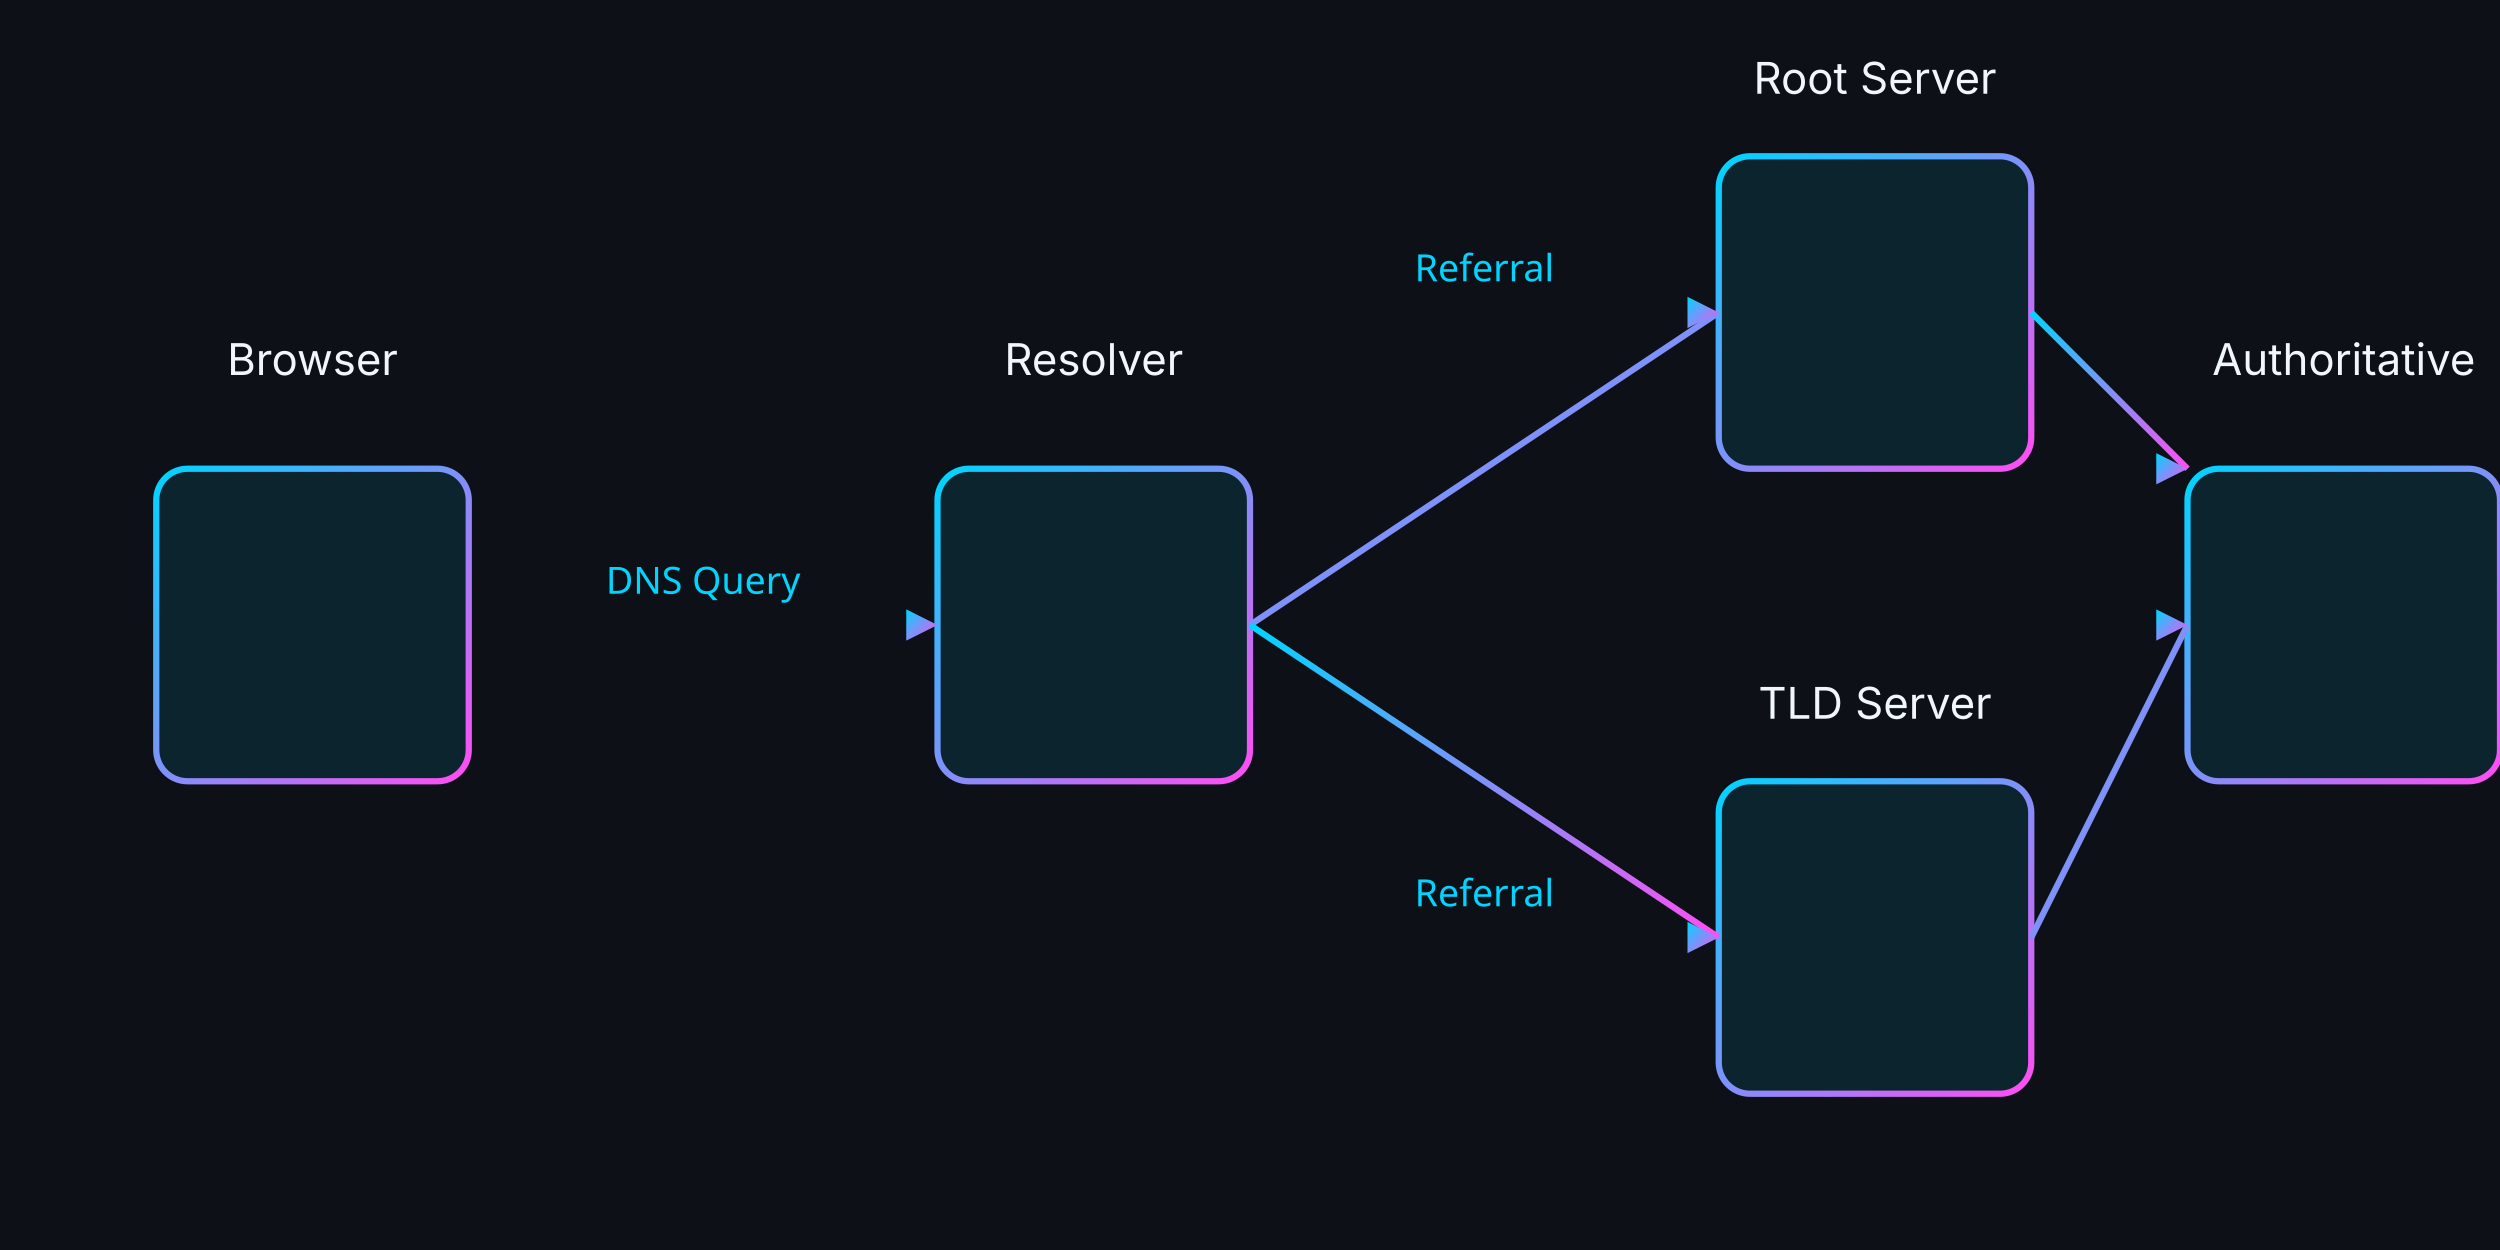
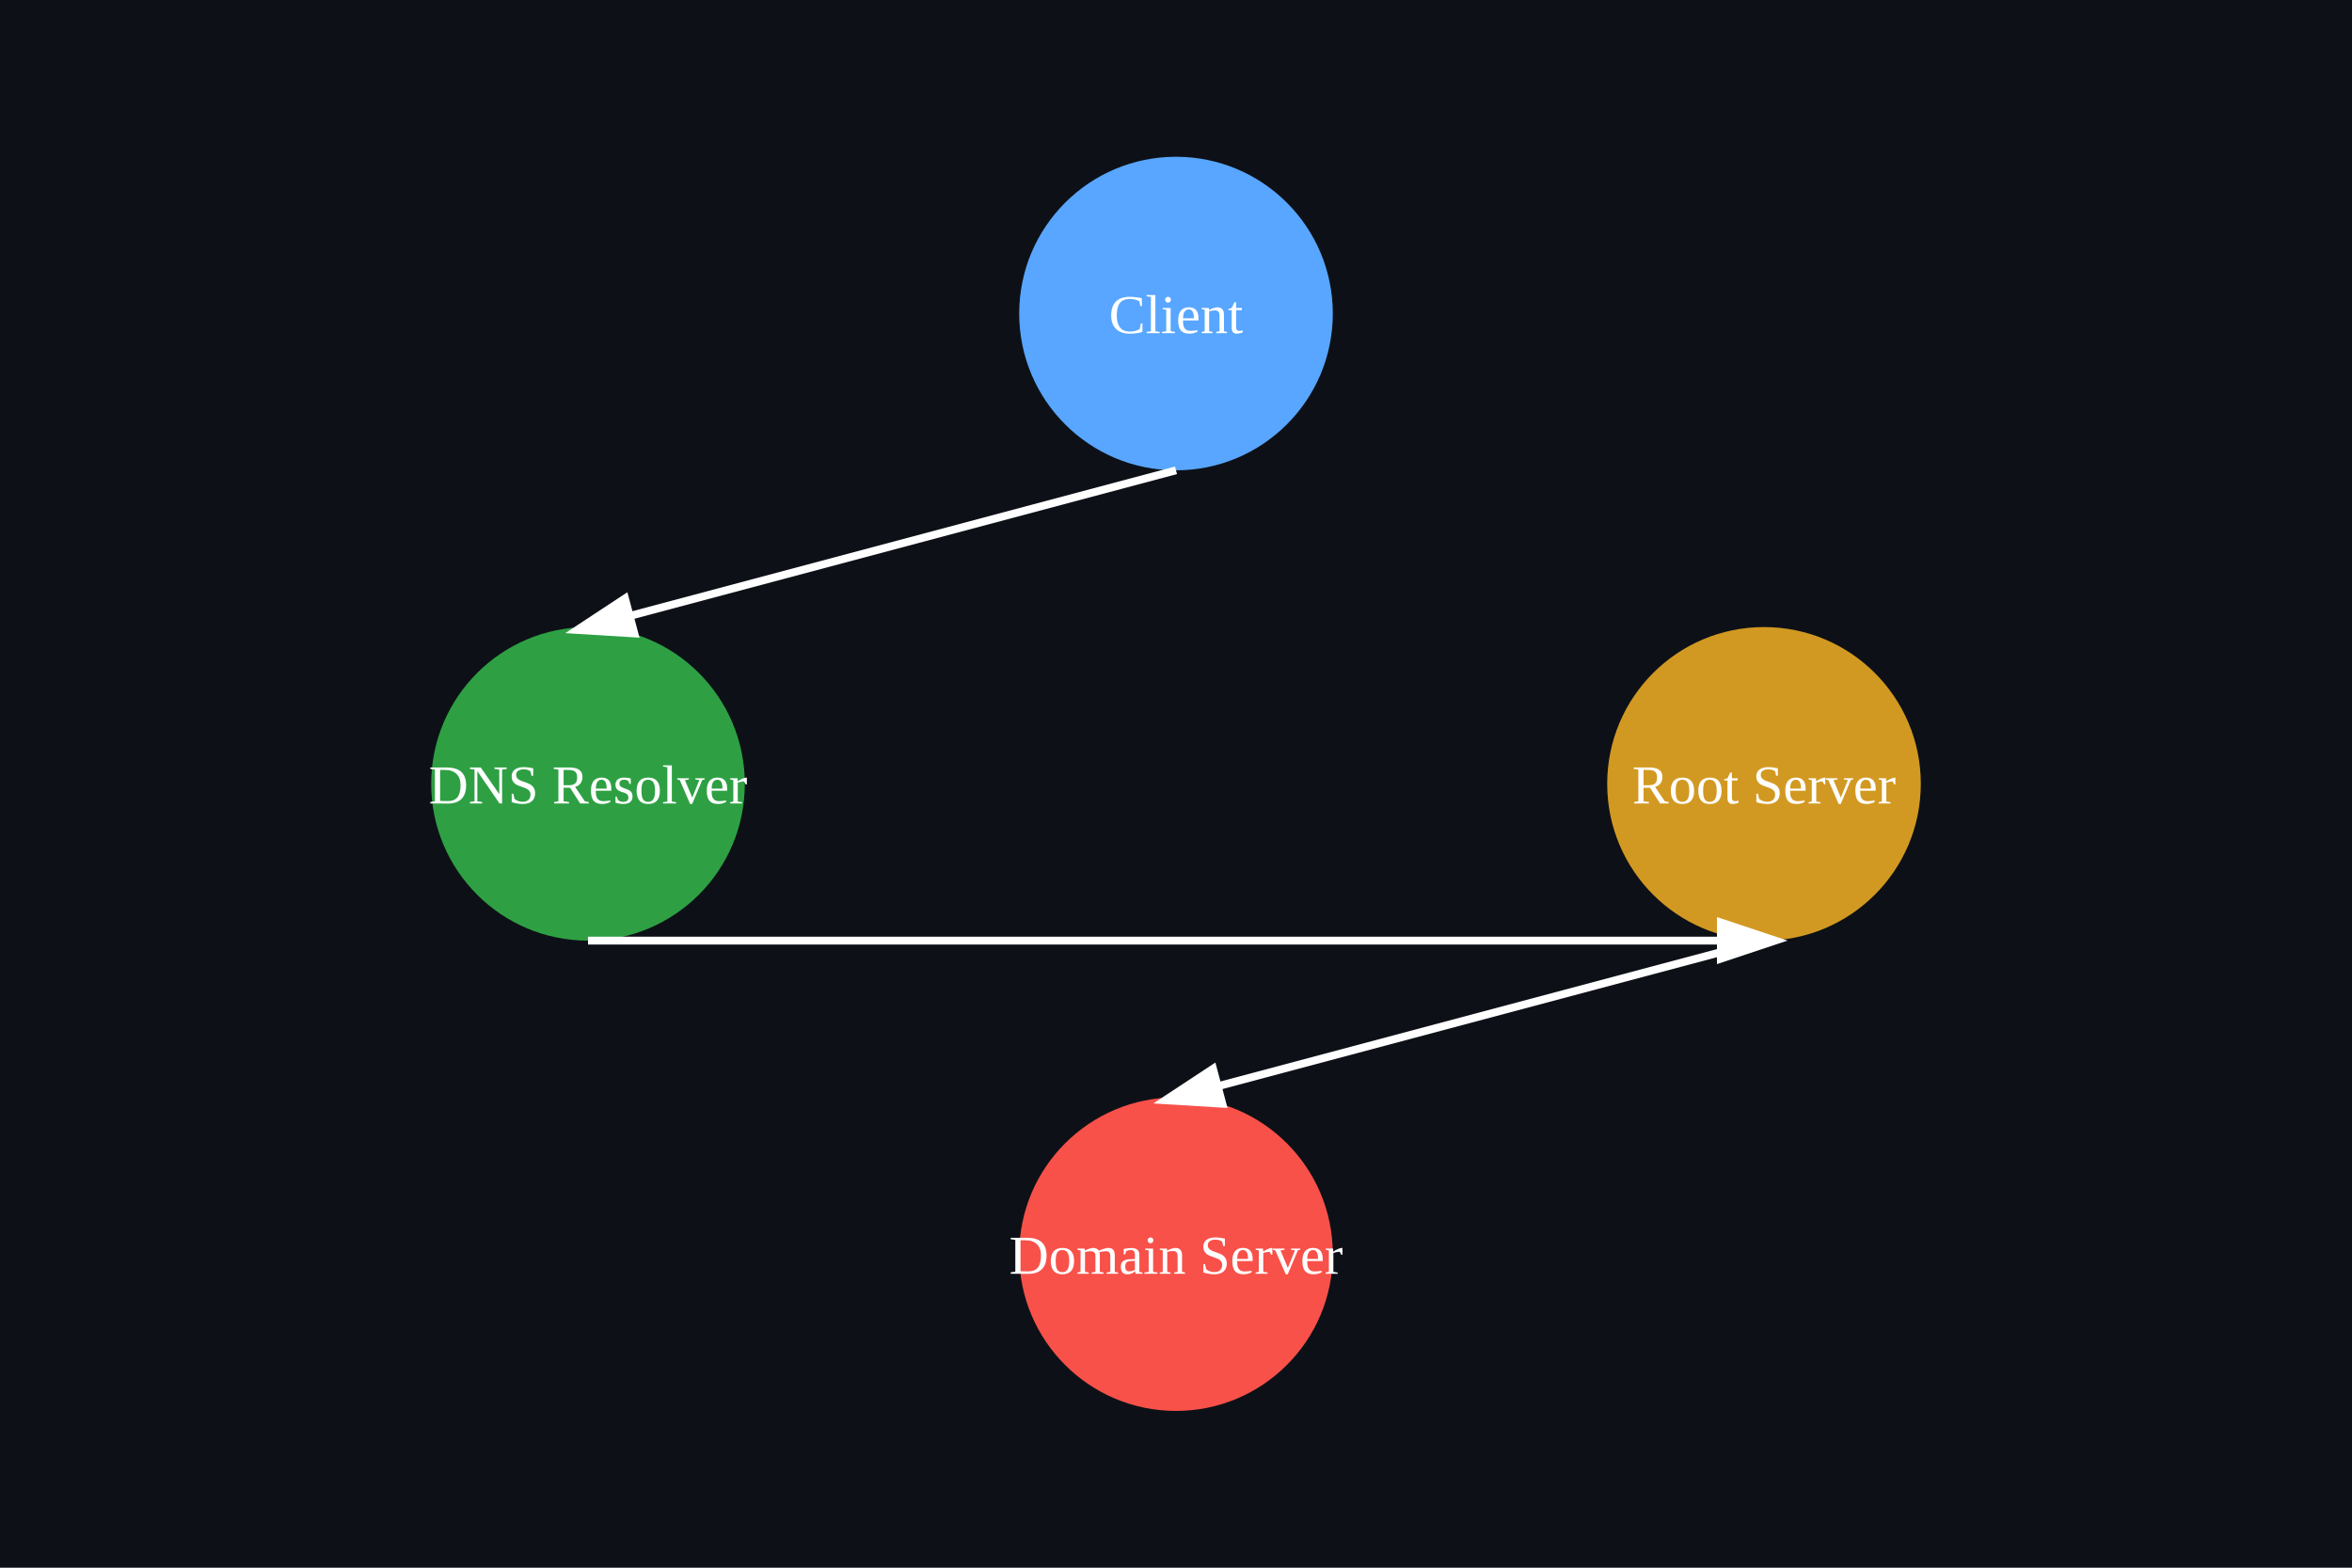
- <svg xmlns="http://www.w3.org/2000/svg" viewBox="0 0 800 400">
+ <svg xmlns="http://www.w3.org/2000/svg" width="600" height="400" viewBox="0 0 600 400">
+   <rect width="100%" height="100%" fill="#0d1117" />
+   <circle cx="300" cy="80" r="40" fill="#58a6ff" />
+   <text x="300" y="85" text-anchor="middle" fill="white" font-size="14">Client</text>
+   <circle cx="150" cy="200" r="40" fill="#2ea043" />
+   <text x="150" y="205" text-anchor="middle" fill="white" font-size="14">DNS Resolver</text>
+   <circle cx="450" cy="200" r="40" fill="#d29922" />
+   <text x="450" y="205" text-anchor="middle" fill="white" font-size="14">Root Server</text>
+   <circle cx="300" cy="320" r="40" fill="#f85149" />
+   <text x="300" y="325" text-anchor="middle" fill="white" font-size="14">Domain Server</text>
+   <line x1="300" y1="120" x2="150" y2="160" stroke="white" stroke-width="2" marker-end="url(#arrow)" />
+   <line x1="150" y1="240" x2="450" y2="240" stroke="white" stroke-width="2" marker-end="url(#arrow)" />
+   <line x1="450" y1="240" x2="300" y2="280" stroke="white" stroke-width="2" marker-end="url(#arrow)" />
  <defs>
-     <linearGradient id="gradient" x1="0%" y1="0%" x2="100%" y2="100%">
-       <stop offset="0%" stop-color="#00d4ff" />
-       <stop offset="100%" stop-color="#ff4df4" />
-     </linearGradient>
+     <marker id="arrow" markerWidth="10" markerHeight="10" refX="6" refY="3" orient="auto" markerUnits="strokeWidth">
+       <path d="M0,0 L0,6 L9,3 z" fill="white" />
+     </marker>
  </defs>
-   <rect width="800" height="400" fill="#0d1117" />
-   <rect x="50" y="150" width="100" height="100" rx="10" fill="rgba(0,212,255,0.1)" stroke="url(#gradient)" stroke-width="2" />
-   <text x="100" y="120" text-anchor="middle" fill="#f0f6fc" font-family="Inter" font-size="14">Browser</text>
-   <rect x="300" y="150" width="100" height="100" rx="10" fill="rgba(0,212,255,0.1)" stroke="url(#gradient)" stroke-width="2" />
-   <text x="350" y="120" text-anchor="middle" fill="#f0f6fc" font-family="Inter" font-size="14">Resolver</text>
-   <rect x="550" y="50" width="100" height="100" rx="10" fill="rgba(0,212,255,0.1)" stroke="url(#gradient)" stroke-width="2" />
-   <text x="600" y="30" text-anchor="middle" fill="#f0f6fc" font-family="Inter" font-size="14">Root Server</text>
-   <rect x="550" y="250" width="100" height="100" rx="10" fill="rgba(0,212,255,0.1)" stroke="url(#gradient)" stroke-width="2" />
-   <text x="600" y="230" text-anchor="middle" fill="#f0f6fc" font-family="Inter" font-size="14">TLD Server</text>
-   <rect x="700" y="150" width="100" height="100" rx="10" fill="rgba(0,212,255,0.1)" stroke="url(#gradient)" stroke-width="2" />
-   <text x="750" y="120" text-anchor="middle" fill="#f0f6fc" font-family="Inter" font-size="14">Authoritative</text>
-   <line x1="150" y1="200" x2="300" y2="200" stroke="url(#gradient)" stroke-width="2" />
-   <line x1="400" y1="200" x2="550" y2="100" stroke="url(#gradient)" stroke-width="2" />
-   <line x1="400" y1="200" x2="550" y2="300" stroke="url(#gradient)" stroke-width="2" />
-   <line x1="650" y1="100" x2="700" y2="150" stroke="url(#gradient)" stroke-width="2" />
-   <line x1="650" y1="300" x2="700" y2="200" stroke="url(#gradient)" stroke-width="2" />
-   <polygon points="300,200 290,195 290,205" fill="url(#gradient)" />
-   <polygon points="550,100 540,95 540,105" fill="url(#gradient)" />
-   <polygon points="550,300 540,295 540,305" fill="url(#gradient)" />
-   <polygon points="700,150 690,145 690,155" fill="url(#gradient)" />
-   <polygon points="700,200 690,195 690,205" fill="url(#gradient)" />
-   <text x="225" y="190" text-anchor="middle" fill="#00d4ff" font-family="Fira Code" font-size="12">DNS Query</text>
-   <text x="475" y="90" text-anchor="middle" fill="#00d4ff" font-family="Fira Code" font-size="12">Referral</text>
-   <text x="475" y="290" text-anchor="middle" fill="#00d4ff" font-family="Fira Code" font-size="12">Referral</text>
</svg>
